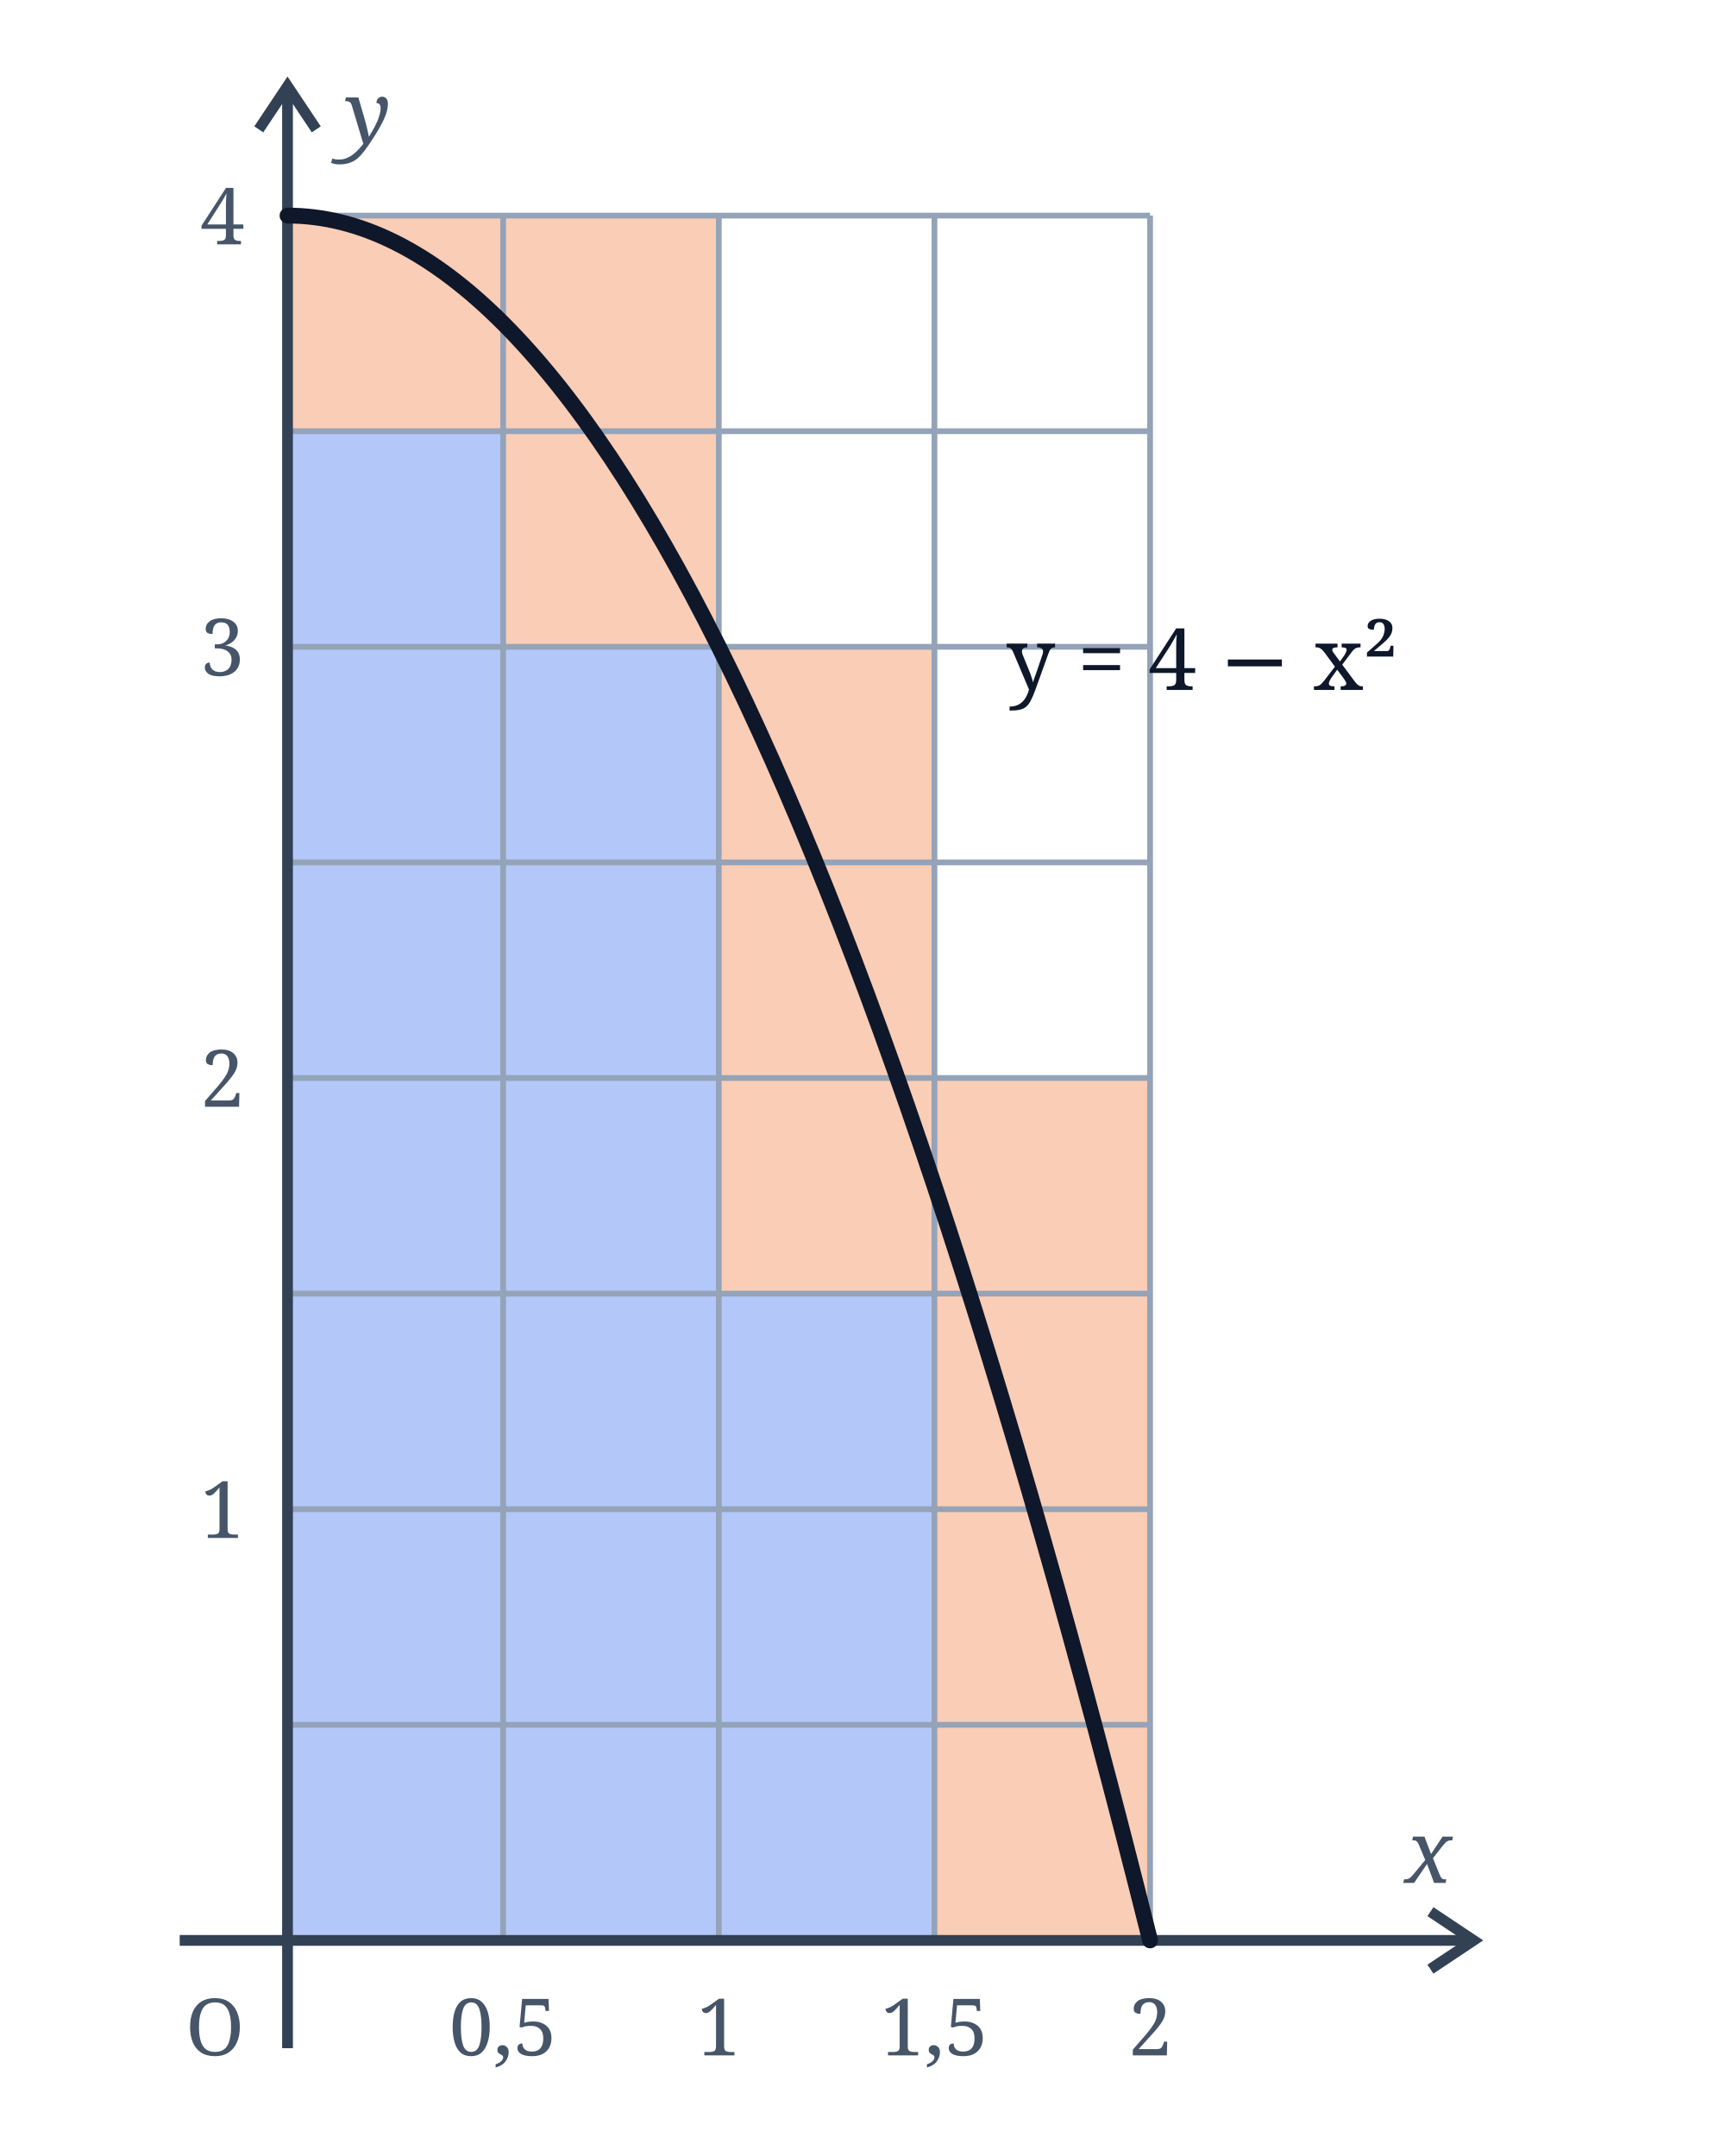
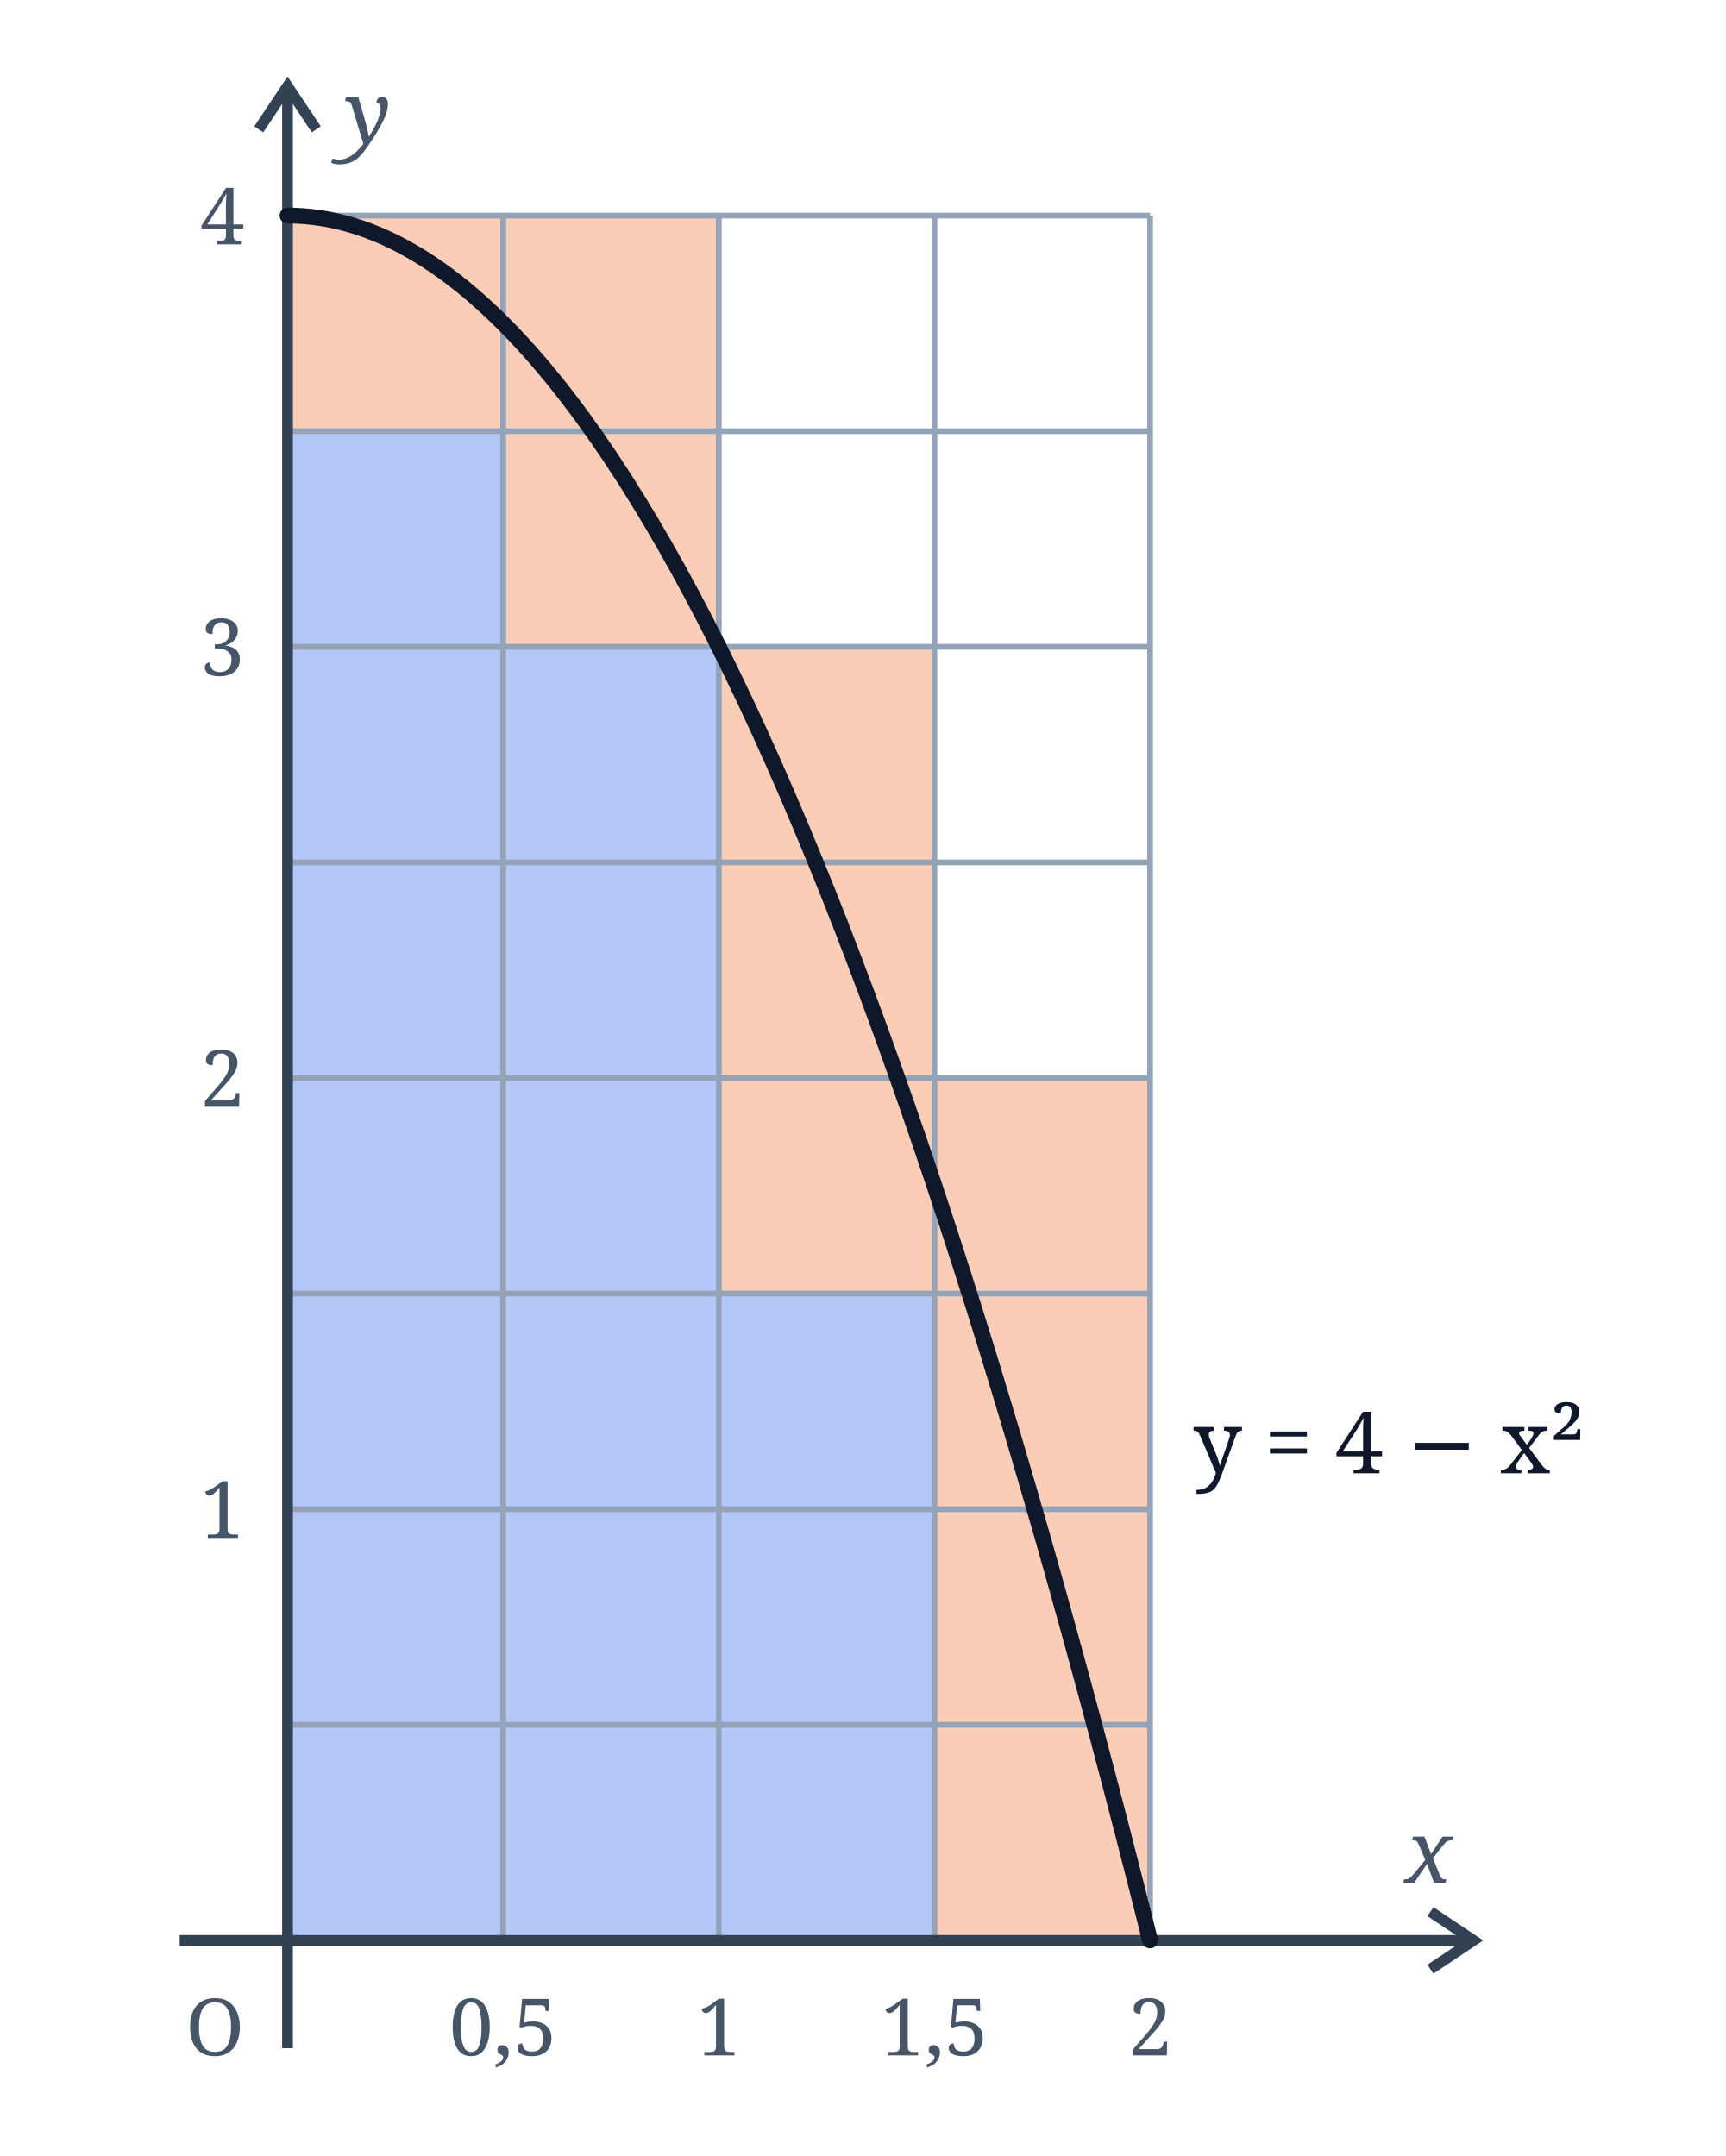
<svg xmlns="http://www.w3.org/2000/svg" viewBox="0 0 240 300" width="240" height="300" role="img" aria-label="Dans un repère orthonormé, sur un quadrillage de carreaux de 0,5 sur 0,5, la parabole d'équation y = 4 − x² descend du point (0 ; 4) au point (2 ; 0). Colonne par colonne, de gauche à droite, les carreaux entièrement sous la parabole sont coloriés en bleu : 7, puis 6, puis 3, puis 0. Les carreaux traversés par la courbe sont coloriés en orange : 1, puis 2, puis 3, puis 4.">
  <g fill="#2563eb" fill-opacity="0.35">
    <rect x="40" y="60" width="30" height="210" />
    <rect x="70" y="90" width="30" height="180" />
    <rect x="100" y="180" width="30" height="90" />
  </g>
  <g fill="#ea580c" fill-opacity="0.3">
    <rect x="40" y="30" width="30" height="30" />
    <rect x="70" y="30" width="30" height="60" />
    <rect x="100" y="90" width="30" height="90" />
    <rect x="130" y="150" width="30" height="120" />
  </g>
  <g stroke="#94a3b8" stroke-width="0.8">
    <line x1="70" y1="30" x2="70" y2="270" />
    <line x1="100" y1="30" x2="100" y2="270" />
    <line x1="130" y1="30" x2="130" y2="270" />
    <line x1="160" y1="30" x2="160" y2="270" />
    <line x1="40" y1="30" x2="160" y2="30" />
    <line x1="40" y1="60" x2="160" y2="60" />
    <line x1="40" y1="90" x2="160" y2="90" />
    <line x1="40" y1="120" x2="160" y2="120" />
    <line x1="40" y1="150" x2="160" y2="150" />
    <line x1="40" y1="180" x2="160" y2="180" />
    <line x1="40" y1="210" x2="160" y2="210" />
    <line x1="40" y1="240" x2="160" y2="240" />
  </g>
  <g stroke="#334155" stroke-width="1.5" fill="none">
    <line x1="25" y1="270" x2="205" y2="270" />
    <polyline points="199,266 205,270 199,274" />
    <line x1="40" y1="285" x2="40" y2="12" />
    <polyline points="36,18 40,12 44,18" />
  </g>
  <text x="70" y="286" font-family="Georgia,serif" font-size="11" fill="#475569" text-anchor="middle">0,5</text>
  <text x="100" y="286" font-family="Georgia,serif" font-size="11" fill="#475569" text-anchor="middle">1</text>
  <text x="130" y="286" font-family="Georgia,serif" font-size="11" fill="#475569" text-anchor="middle">1,5</text>
  <text x="160" y="286" font-family="Georgia,serif" font-size="11" fill="#475569" text-anchor="middle">2</text>
  <text x="34" y="286" font-family="Georgia,serif" font-size="11" fill="#475569" text-anchor="end">O</text>
  <text x="34" y="214" font-family="Georgia,serif" font-size="11" fill="#475569" text-anchor="end">1</text>
  <text x="34" y="154" font-family="Georgia,serif" font-size="11" fill="#475569" text-anchor="end">2</text>
  <text x="34" y="94" font-family="Georgia,serif" font-size="11" fill="#475569" text-anchor="end">3</text>
  <text x="34" y="34" font-family="Georgia,serif" font-size="11" fill="#475569" text-anchor="end">4</text>
  <text x="202" y="262" font-family="Georgia,serif" font-size="12" fill="#475569" text-anchor="end" font-style="italic">x</text>
  <text x="48" y="20" font-family="Georgia,serif" font-size="12" fill="#475569" font-style="italic">y</text>
  <path d="M 40 30 Q 100 30 160 270" fill="none" stroke="#0f172a" stroke-width="2.2" stroke-linecap="round" />
-   <text x="140" y="96" font-family="Georgia,serif" font-size="12" fill="#0f172a">y = 4 − x²</text>
+   <text x="166" y="205" font-family="Georgia,serif" font-size="12" fill="#0f172a" text-anchor="start">y = 4 − x²</text>
</svg>
